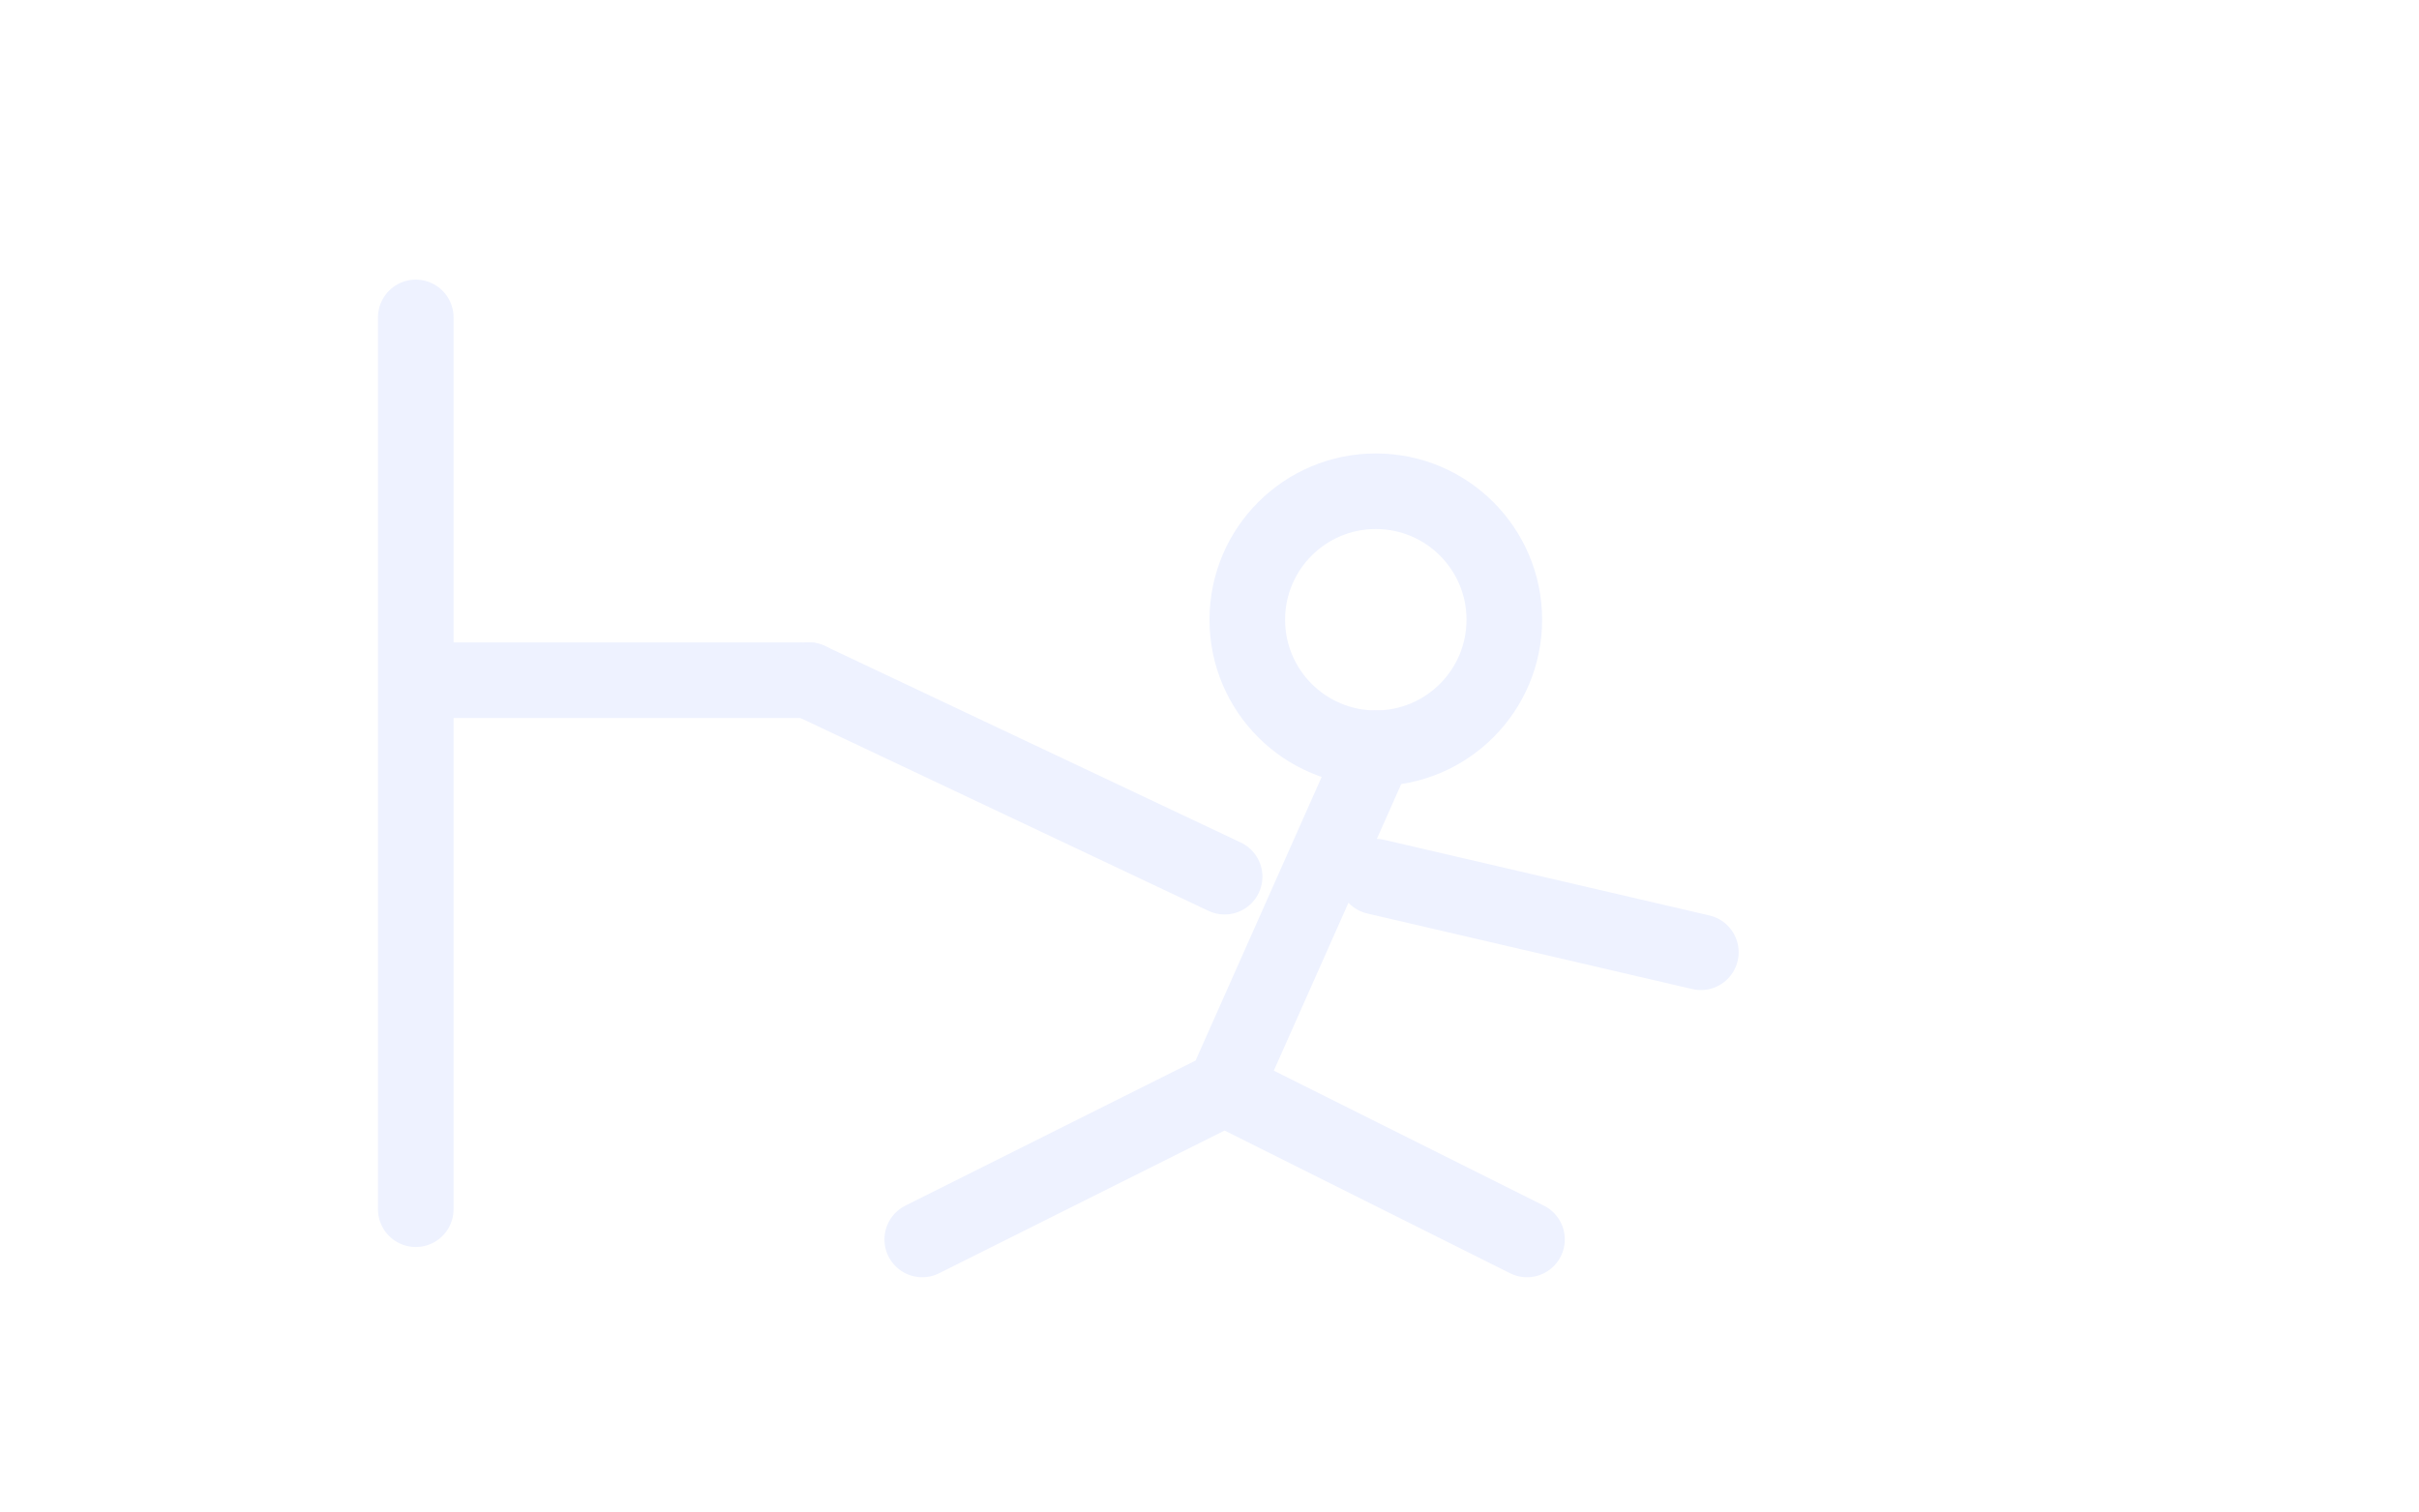
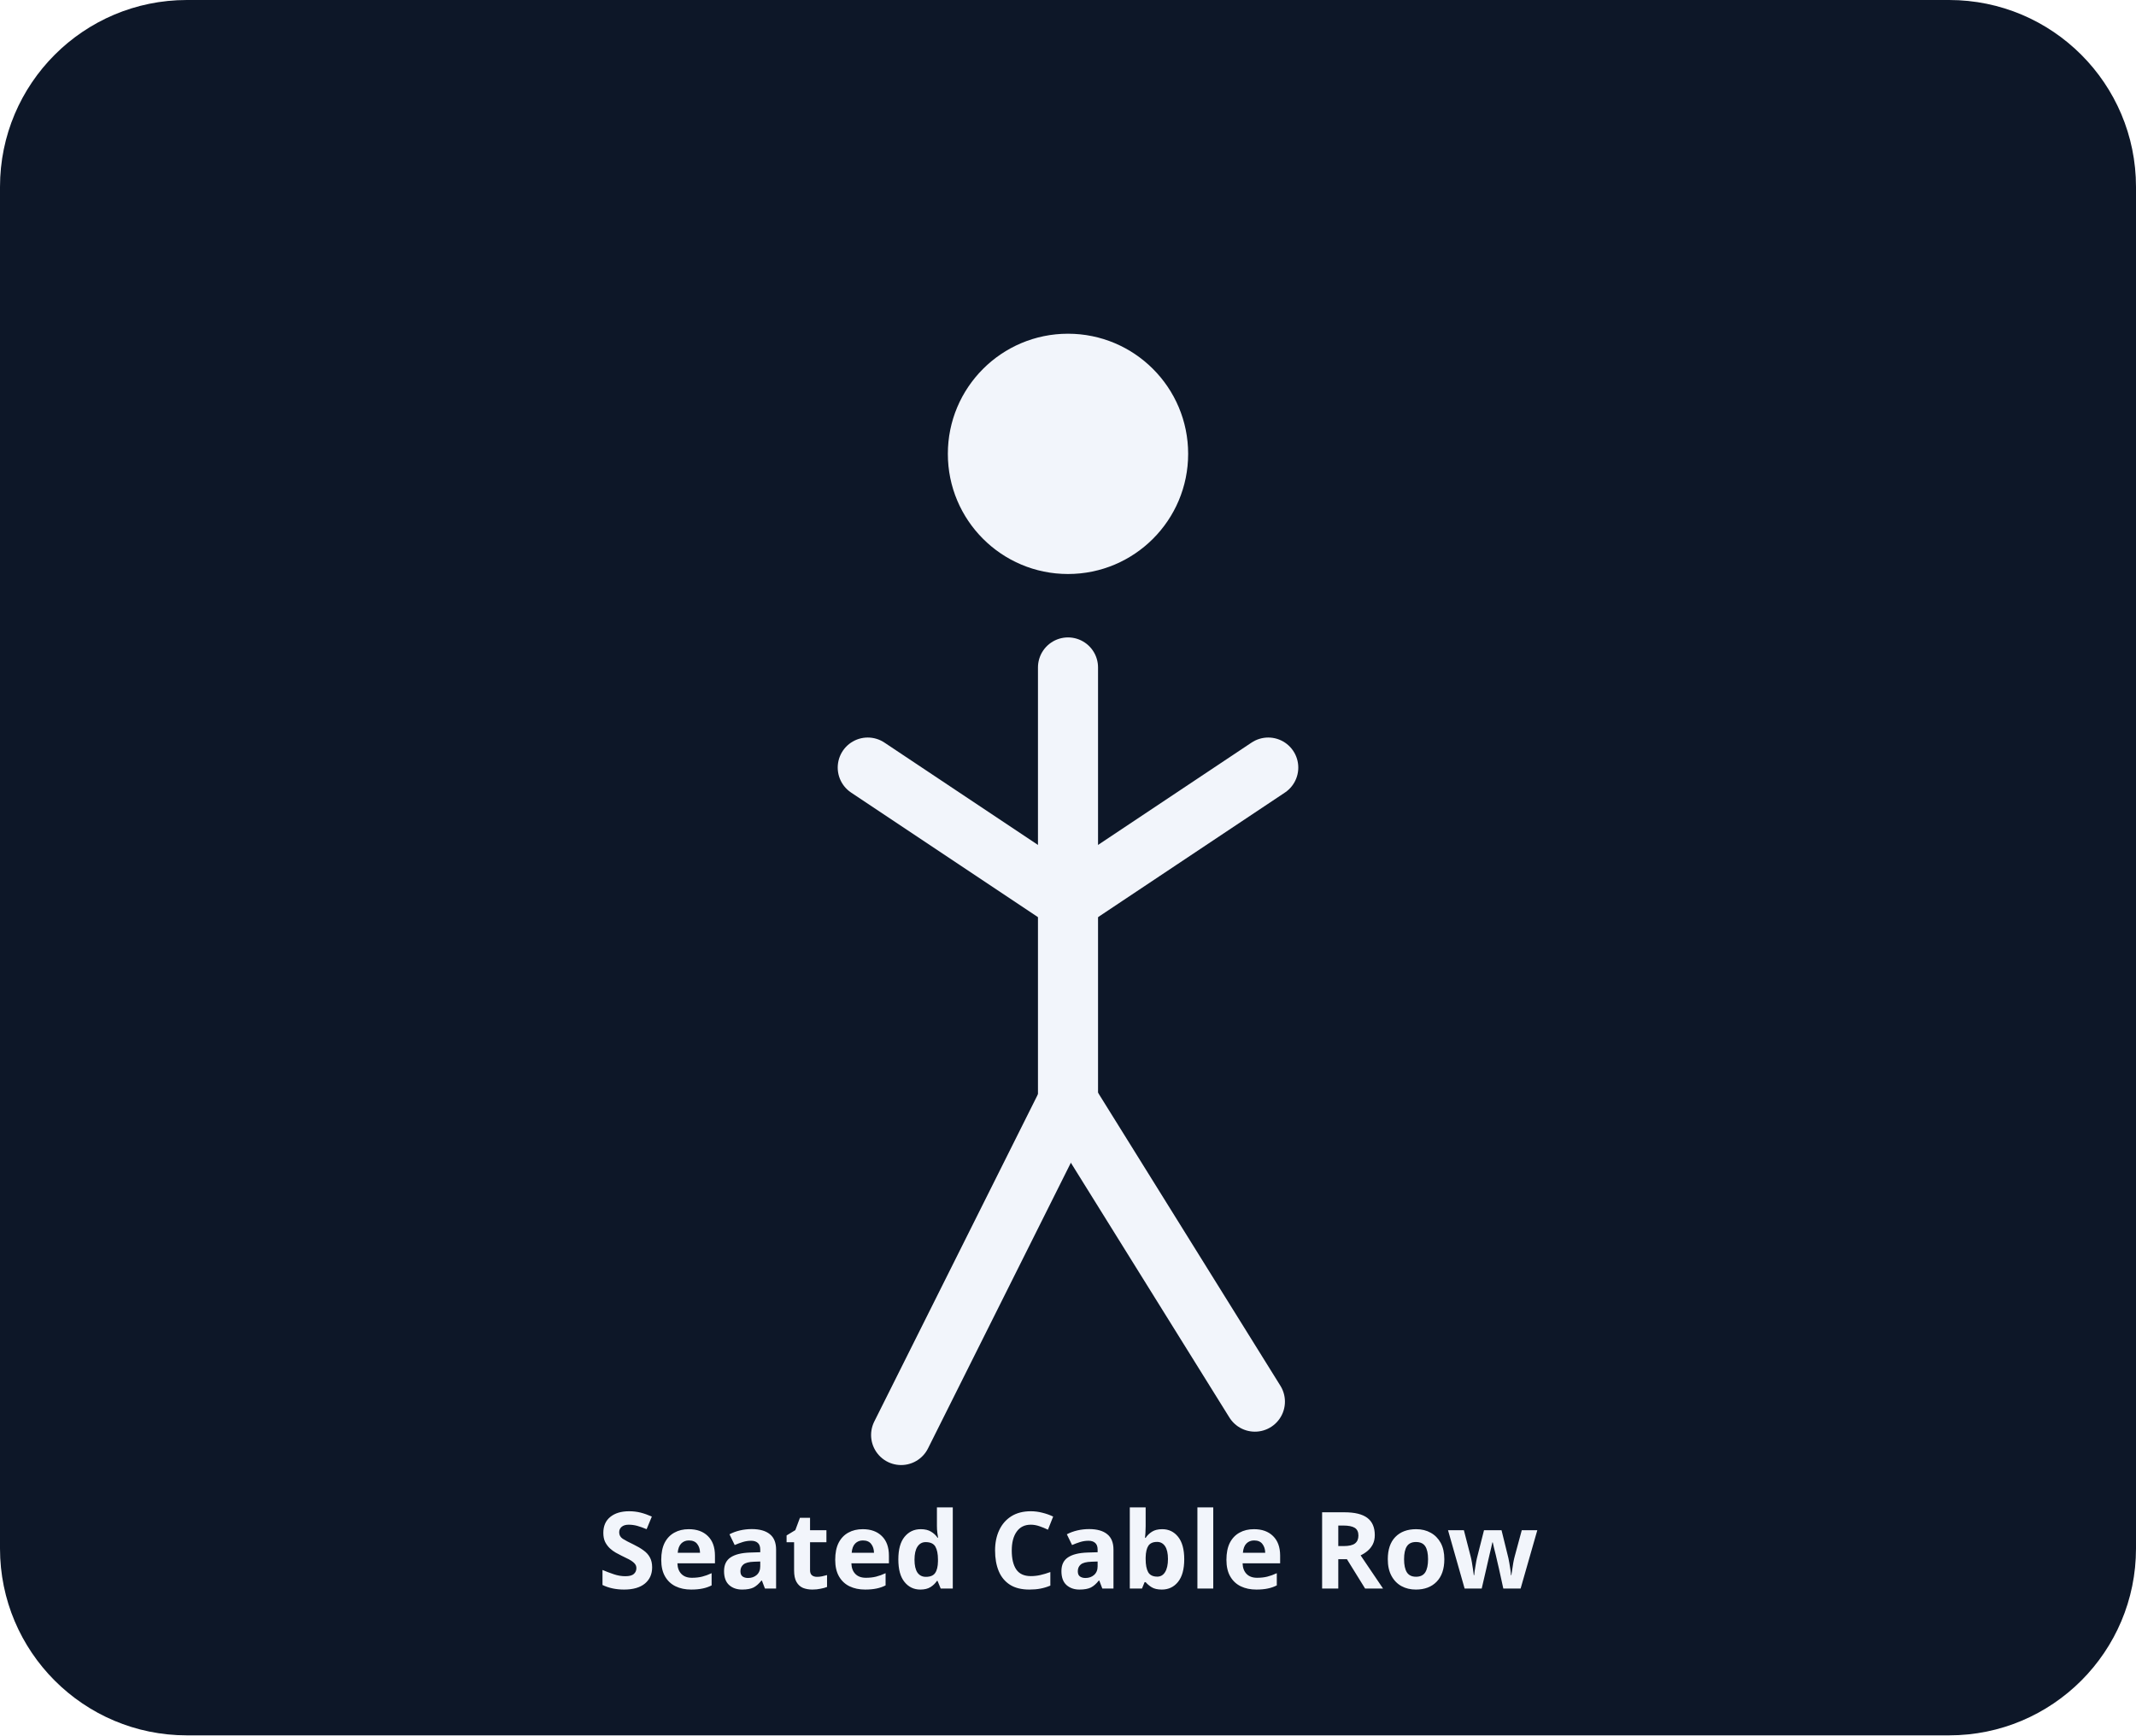
- <svg xmlns="http://www.w3.org/2000/svg" viewBox="0 0 320 200">
-   <g fill="none" stroke="#eef2ff" stroke-width="10" stroke-linecap="round" stroke-linejoin="round">
-     <path d="M55 42v118m0-70h52" />
-     <circle cx="182" cy="82" r="17" />
-     <path d="M182 99l-20 45m20-28 43 10m-63 18-40 20m40-20 40 20M107 90l55 26" />
+ <svg xmlns="http://www.w3.org/2000/svg" viewBox="0 0 320 260" role="img" aria-label="Seated Cable Row">
+   <rect width="320" height="260" rx="28" fill="#0d1728" />
+   <g transform="translate(110 10)" fill="none" stroke="#f2f5fb" stroke-width="9" stroke-linecap="round" stroke-linejoin="round">
+     <circle cx="50" cy="58" r="18" fill="#f2f5fb" stroke="none" />
+     <polyline points="50,90 50,155" />
+     <polyline points="20,105 50,125 80,105" />
+     <polyline points="50,155 25,205" />
+     <polyline points="50,155 78,200" />
  </g>
+   <text x="160" y="238" text-anchor="middle" fill="#f2f5fb" font-family="system-ui, sans-serif" font-size="16" font-weight="700">Seated Cable Row</text>
</svg>
